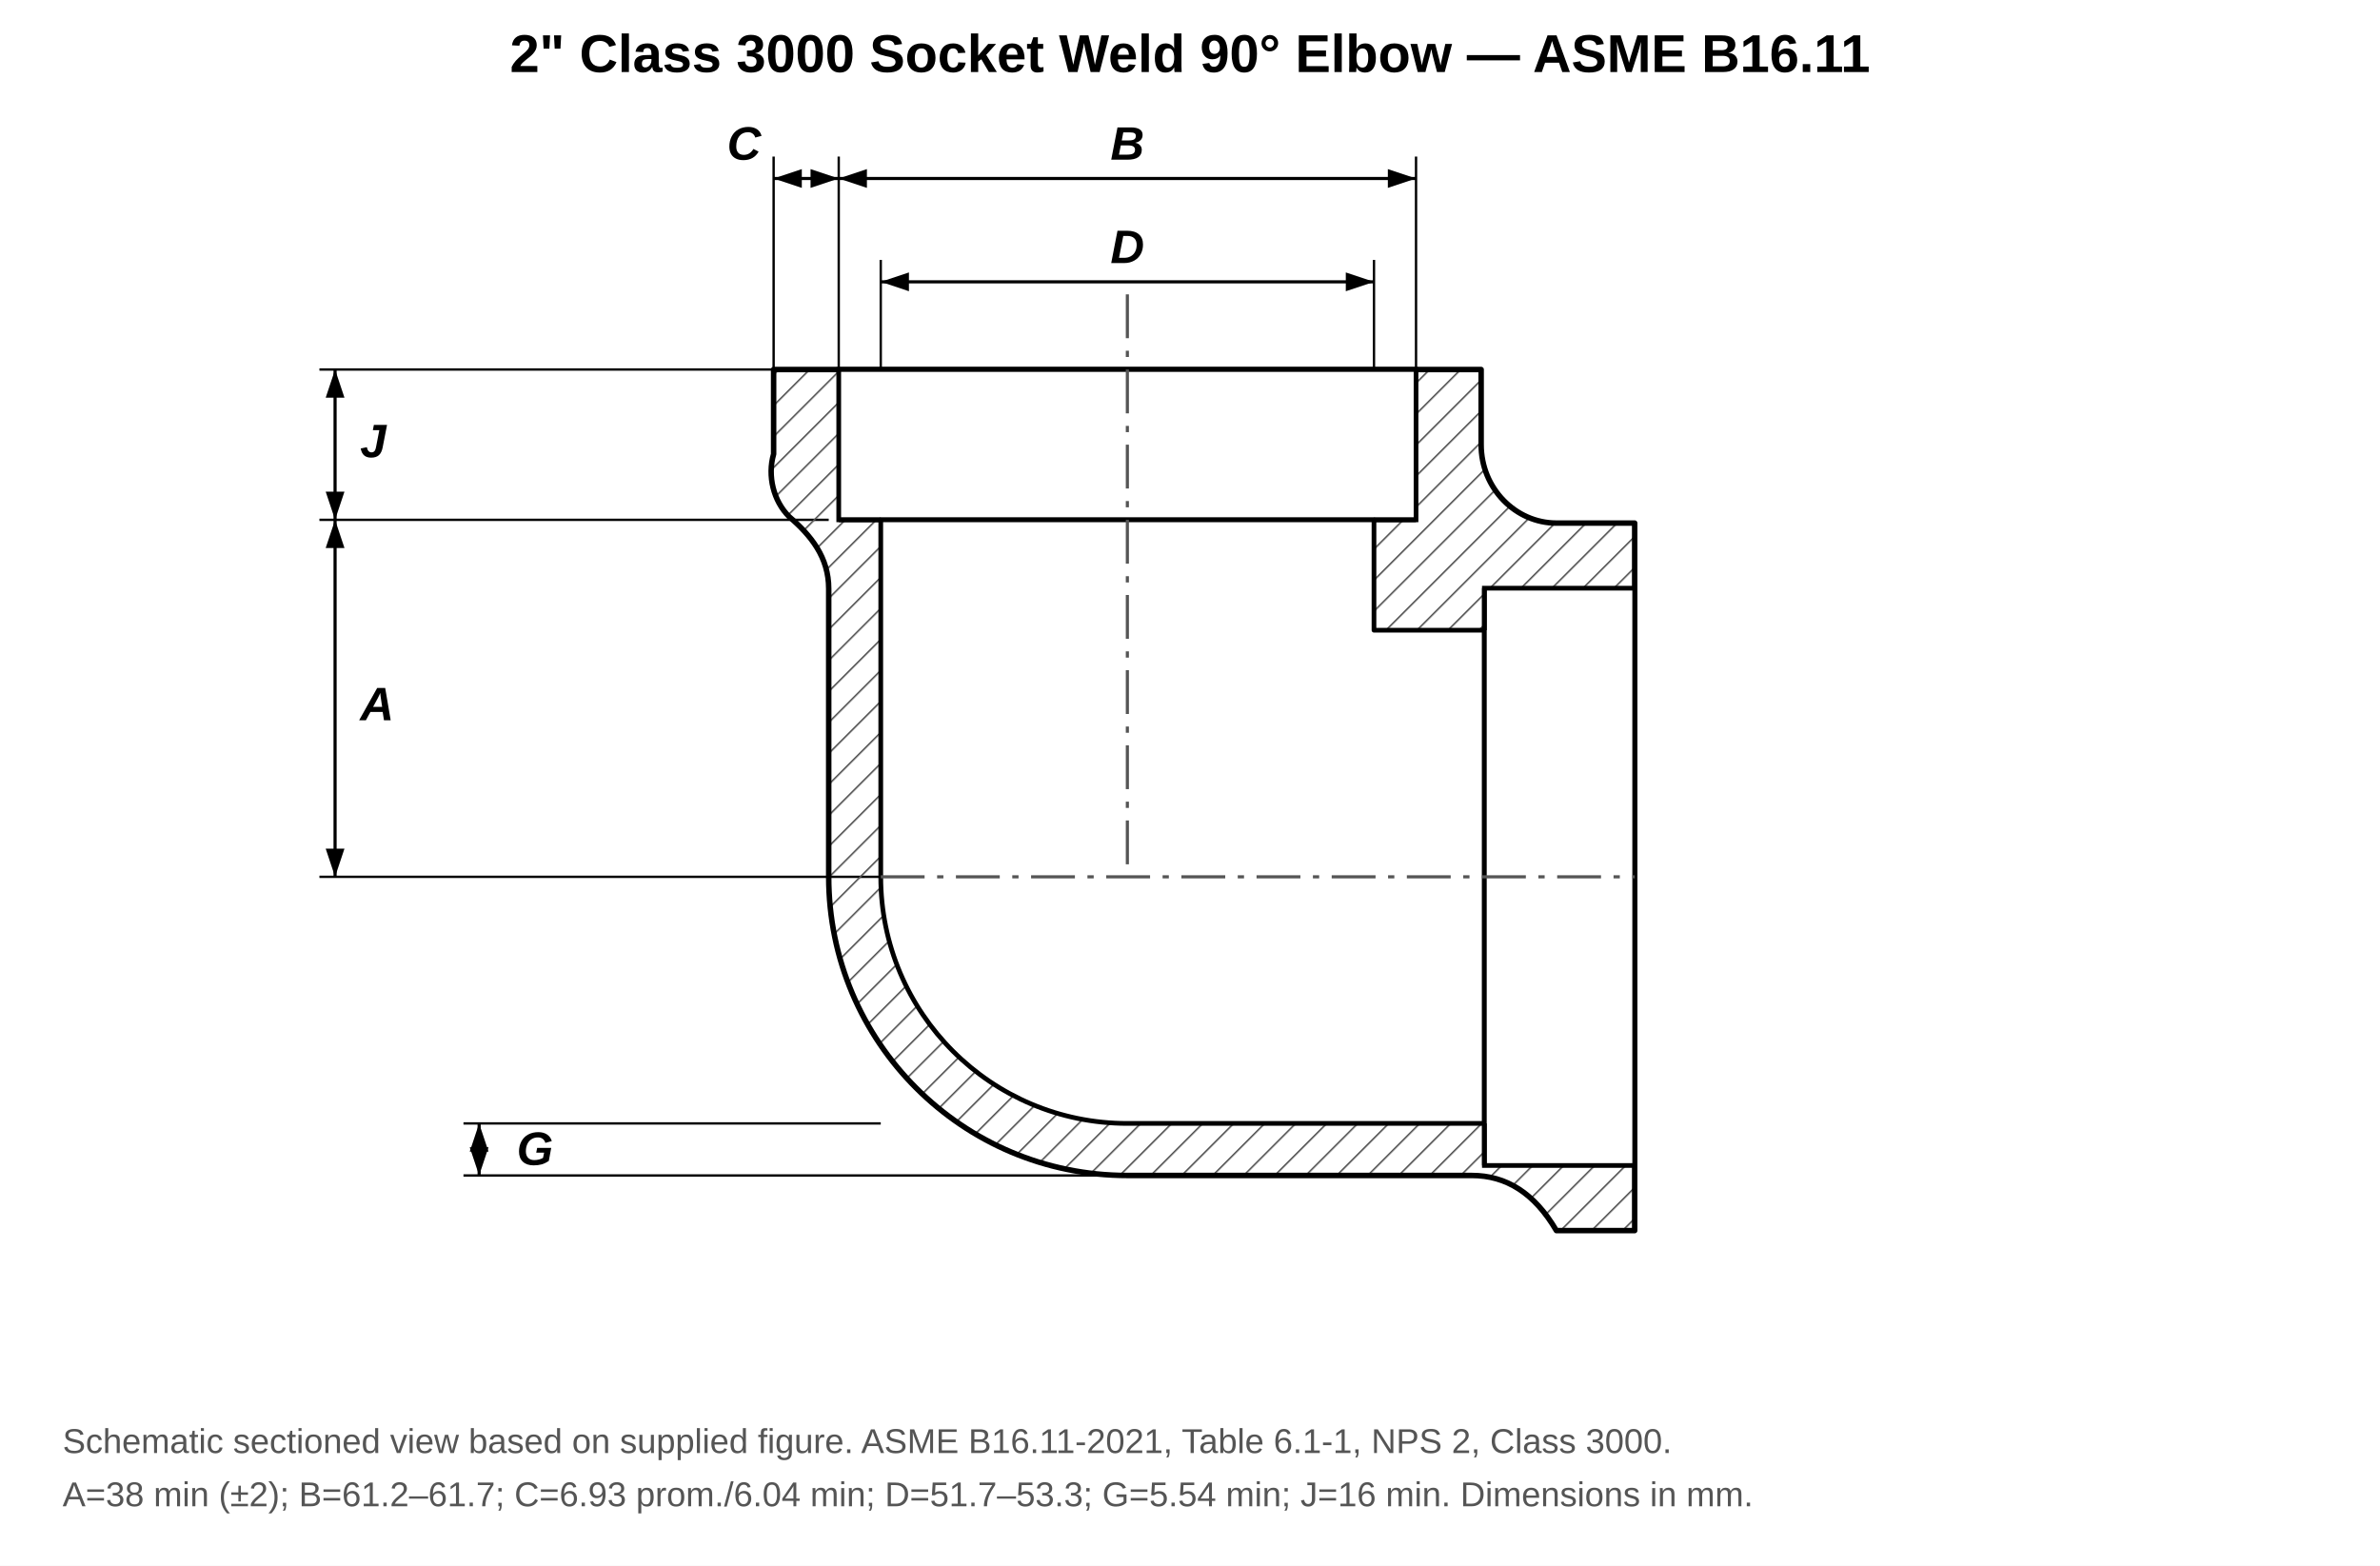
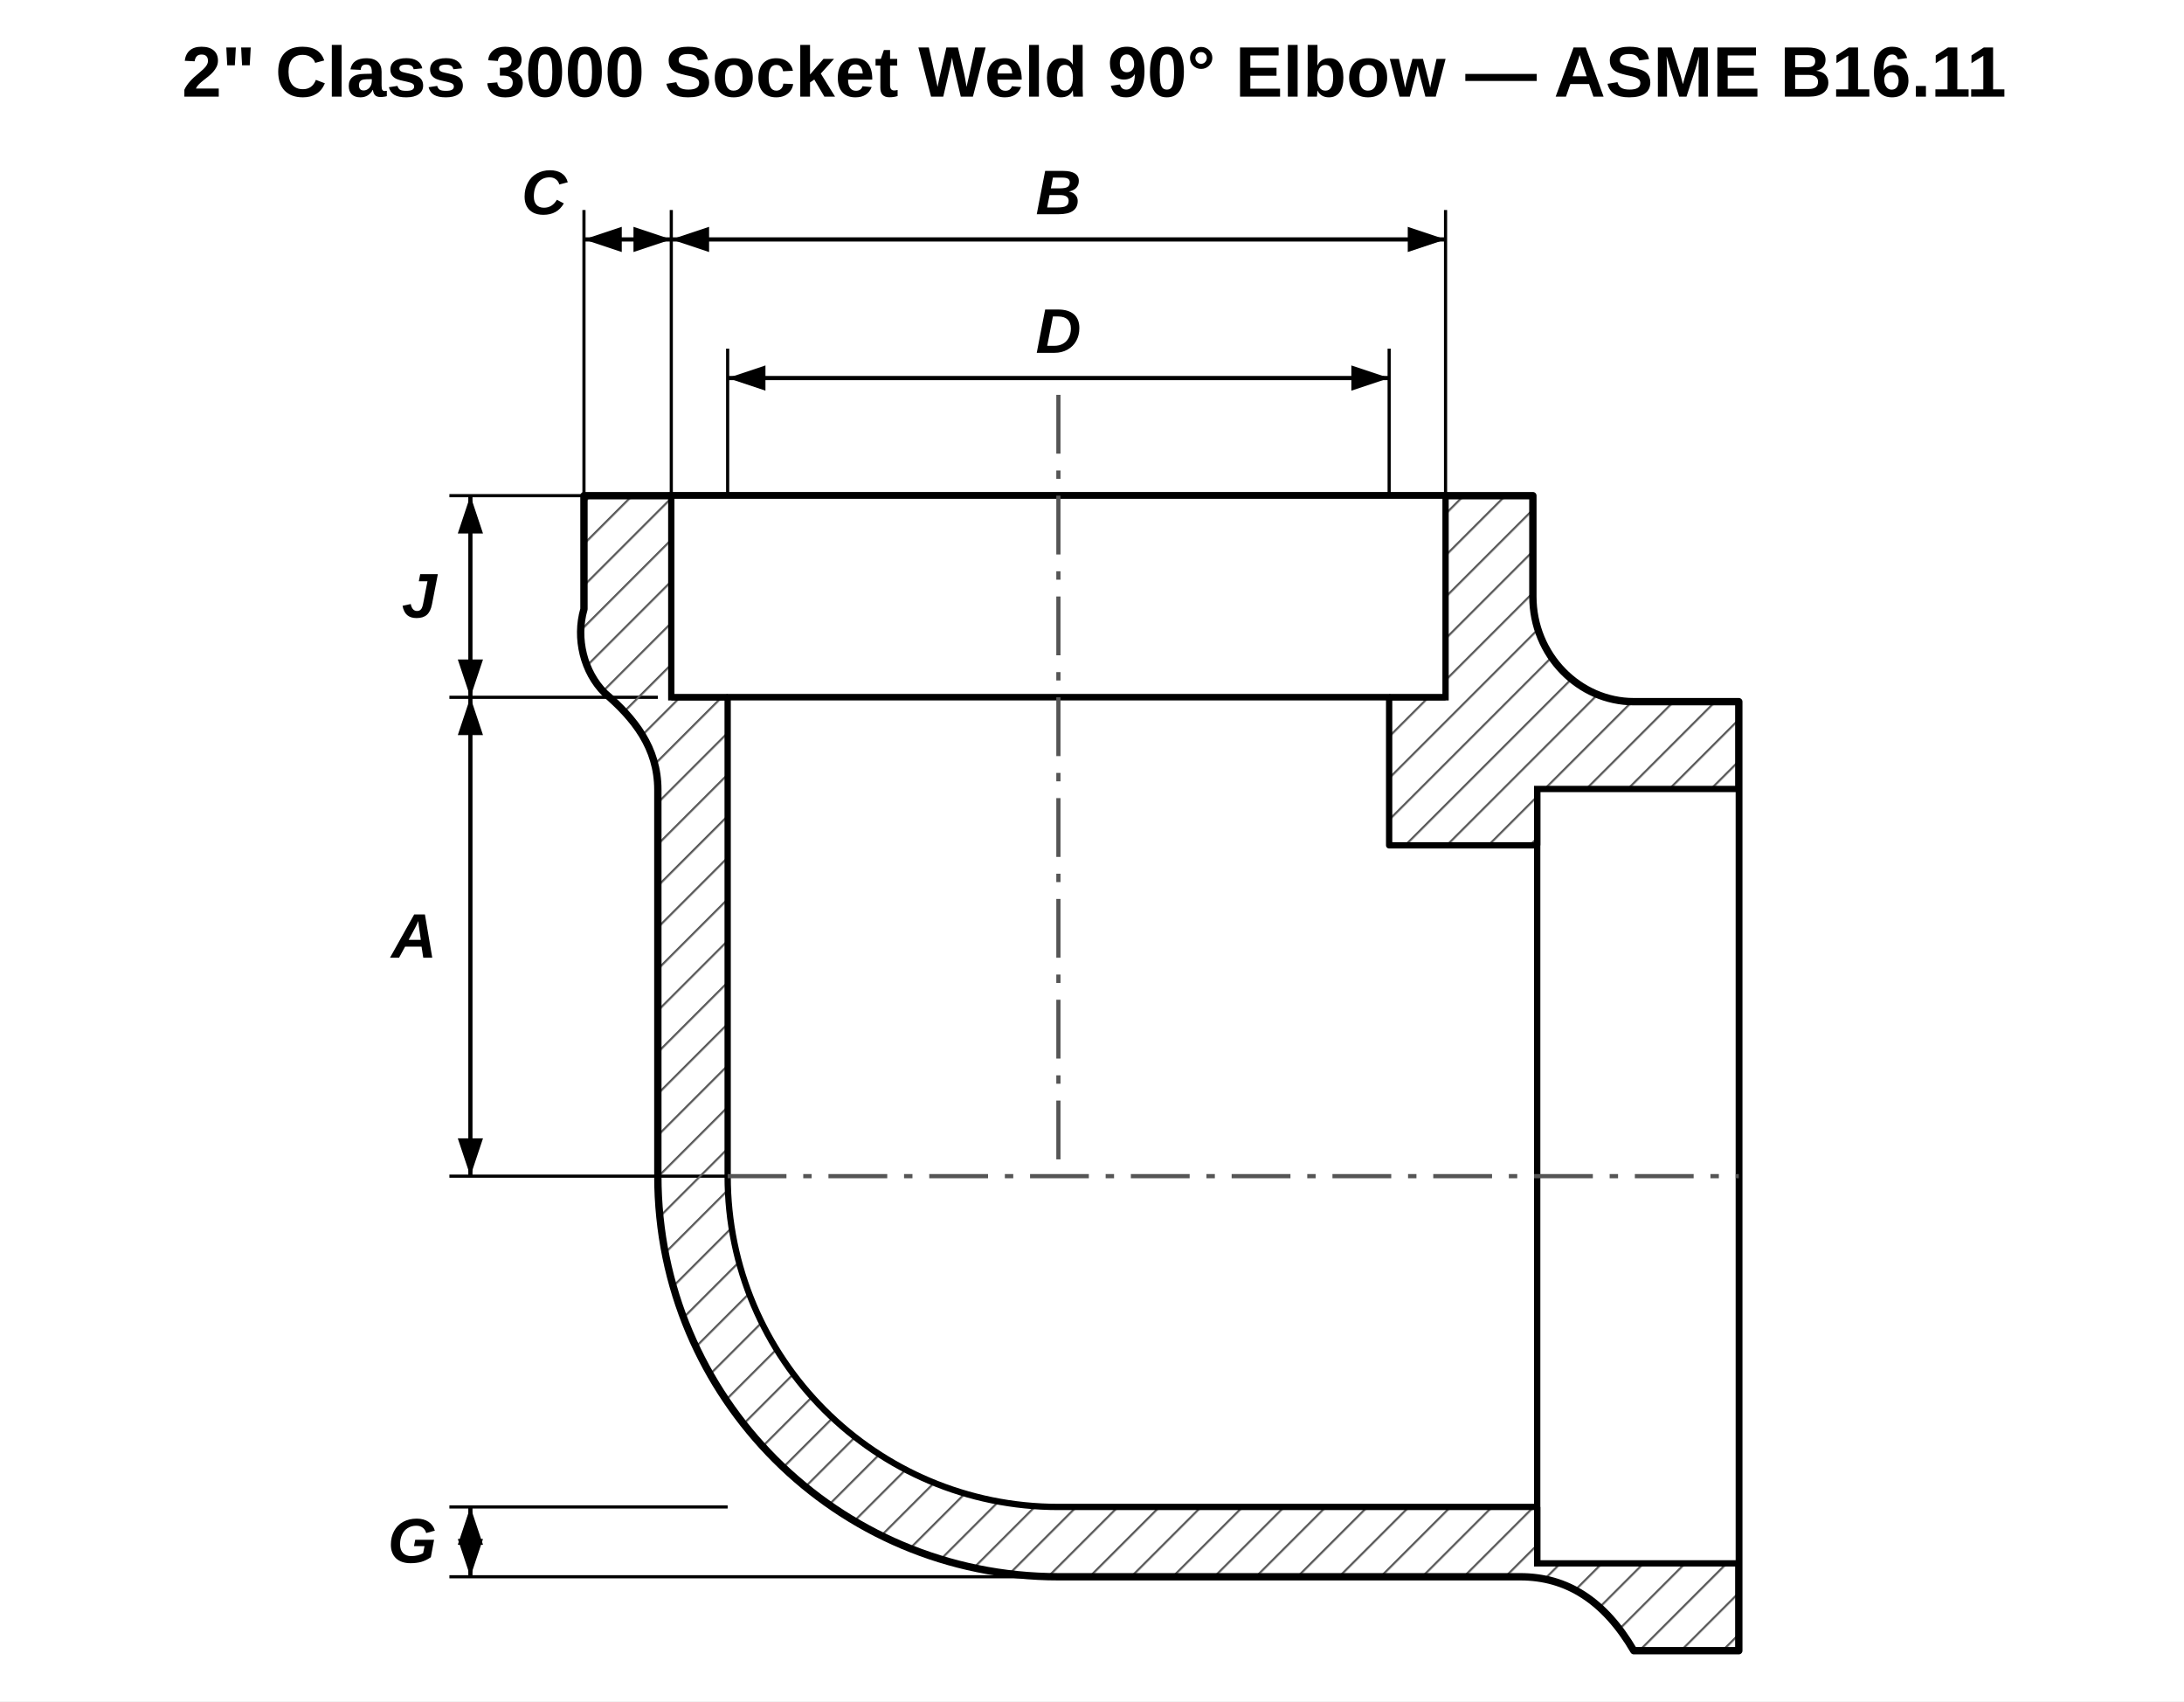
- <svg xmlns="http://www.w3.org/2000/svg" width="760" height="500" viewBox="0 0 760 500" font-family="Arial, sans-serif">
-   <rect width="760" height="500" fill="white" />
+ <svg xmlns="http://www.w3.org/2000/svg" width="520" height="405" viewBox="108 0 520 405" font-family="Arial, sans-serif">
+   <rect x="108" y="0" width="520" height="405" fill="white" />
  <defs>
    <pattern id="hatch" patternUnits="userSpaceOnUse" width="7" height="7" patternTransform="rotate(45)">
      <line x1="0" y1="0" x2="0" y2="7" stroke="#555" stroke-width="1" />
    </pattern>
    <marker id="arrowStart" markerWidth="10" markerHeight="10" refX="0" refY="3" orient="auto" markerUnits="userSpaceOnUse">
      <path d="M9,0 L9,6 L0,3 z" fill="black" />
    </marker>
    <marker id="arrowEnd" markerWidth="10" markerHeight="10" refX="9" refY="3" orient="auto" markerUnits="userSpaceOnUse">
      <path d="M0,0 L0,6 L9,3 z" fill="black" />
    </marker>
  </defs>
-   <text x="380" y="23" text-anchor="middle" font-size="17" font-weight="bold">2" Class 3000 Socket Weld 90° Elbow — ASME B16.11</text>
+   <text x="368.5" y="23" text-anchor="middle" font-size="17" font-weight="bold">2" Class 3000 Socket Weld 90° Elbow — ASME B16.11</text>
  <g fill="none" stroke="black" stroke-width="0.75">
    <line x1="247.04" y1="118" x2="247.04" y2="50" />
    <line x1="267.83" y1="118" x2="267.83" y2="50" />
    <line x1="452.18" y1="118" x2="452.18" y2="50" />
    <line x1="281.25" y1="166" x2="281.25" y2="83" />
    <line x1="438.75" y1="166" x2="438.75" y2="83" />
-     <line x1="247.04" y1="118" x2="102" y2="118" />
-     <line x1="264.63" y1="166" x2="102" y2="166" />
-     <line x1="281.25" y1="280" x2="102" y2="280" />
-     <line x1="281.25" y1="358.75" x2="148" y2="358.75" />
-     <line x1="360" y1="375.37" x2="148" y2="375.37" />
+     <line x1="247.04" y1="118" x2="215" y2="118" />
+     <line x1="264.63" y1="166" x2="215" y2="166" />
+     <line x1="281.25" y1="280" x2="215" y2="280" />
+     <line x1="281.25" y1="358.75" x2="215" y2="358.75" />
+     <line x1="360" y1="375.37" x2="215" y2="375.37" />
  </g>
  <path d="M 247.04,118            L 472.97,118            L 472.97,142            C 472.97,156 484,167.04 497,167.04            L 522,167.04            L 522,392.97            L 497,392.97            C 490,381 481,375.37 470,375.37            L 360,375.37            C 307.32,375.37 264.63,332.68 264.63,280            L 264.63,188            C 264.63,178 259,171 252,165            C 247,160 245,152 247.04,145            Z" fill="url(#hatch)" stroke="black" stroke-width="1.75" stroke-linejoin="round" />
  <path d="M 267.83,118 L 452.18,118 L 452.18,166 L 267.83,166 Z" fill="white" stroke="black" stroke-width="1.5" />
  <path d="M 281.25,166            L 438.75,166            L 438.75,201.25            L 474,201.25            L 474,358.75            L 360,358.75            C 316.50,358.75 281.25,323.50 281.25,280            L 281.25,166            Z" fill="white" stroke="black" stroke-width="1.5" stroke-linejoin="round" />
  <path d="M 474,187.83 L 522,187.83 L 522,372.18 L 474,372.18 Z" fill="white" stroke="black" stroke-width="1.5" />
  <line x1="267.83" y1="166" x2="281.25" y2="166" stroke="black" stroke-width="1.5" />
  <line x1="438.75" y1="166" x2="452.18" y2="166" stroke="black" stroke-width="1.5" />
  <line x1="474" y1="187.83" x2="474" y2="201.25" stroke="black" stroke-width="1.5" />
  <line x1="474" y1="358.75" x2="474" y2="372.18" stroke="black" stroke-width="1.5" />
  <line x1="360" y1="94" x2="360" y2="280" stroke="#555" stroke-width="1" stroke-dasharray="14,4,2,4" />
  <line x1="281.25" y1="280" x2="522" y2="280" stroke="#555" stroke-width="1" stroke-dasharray="14,4,2,4" />
  <g fill="none" stroke="black" stroke-width="1">
    <line x1="247.04" y1="57" x2="267.83" y2="57" marker-start="url(#arrowStart)" marker-end="url(#arrowEnd)" />
    <line x1="267.83" y1="57" x2="452.18" y2="57" marker-start="url(#arrowStart)" marker-end="url(#arrowEnd)" />
    <line x1="281.25" y1="90" x2="438.75" y2="90" marker-start="url(#arrowStart)" marker-end="url(#arrowEnd)" />
-     <line x1="107" y1="118" x2="107" y2="166" marker-start="url(#arrowStart)" marker-end="url(#arrowEnd)" />
-     <line x1="107" y1="166" x2="107" y2="280" marker-start="url(#arrowStart)" marker-end="url(#arrowEnd)" />
-     <line x1="153" y1="358.75" x2="153" y2="375.37" marker-start="url(#arrowStart)" marker-end="url(#arrowEnd)" />
+     <line x1="220" y1="118" x2="220" y2="166" marker-start="url(#arrowStart)" marker-end="url(#arrowEnd)" />
+     <line x1="220" y1="166" x2="220" y2="280" marker-start="url(#arrowStart)" marker-end="url(#arrowEnd)" />
+     <line x1="220" y1="358.75" x2="220" y2="375.37" marker-start="url(#arrowStart)" marker-end="url(#arrowEnd)" />
  </g>
  <g font-size="15" font-style="italic" font-weight="bold" fill="black">
    <text x="243" y="51" text-anchor="end">C</text>
    <text x="360" y="51" text-anchor="middle">B</text>
    <text x="360" y="84" text-anchor="middle">D</text>
-     <text x="115" y="146" text-anchor="start">J</text>
-     <text x="115" y="230" text-anchor="start">A</text>
-     <text x="165" y="372" text-anchor="start">G</text>
-   </g>
-   <g font-size="11" fill="#555">
-     <text x="20" y="464">Schematic sectioned view based on supplied figure. ASME B16.11-2021, Table 6.1-1, NPS 2, Class 3000.</text>
-     <text x="20" y="481">A=38 min (±2); B=61.2–61.7; C=6.93 prom./6.04 min; D=51.7–53.3; G=5.54 min; J=16 min. Dimensions in mm.</text>
+     <text x="212" y="147" text-anchor="end">J</text>
+     <text x="212" y="228" text-anchor="end">A</text>
+     <text x="212" y="372" text-anchor="end">G</text>
  </g>
</svg>
